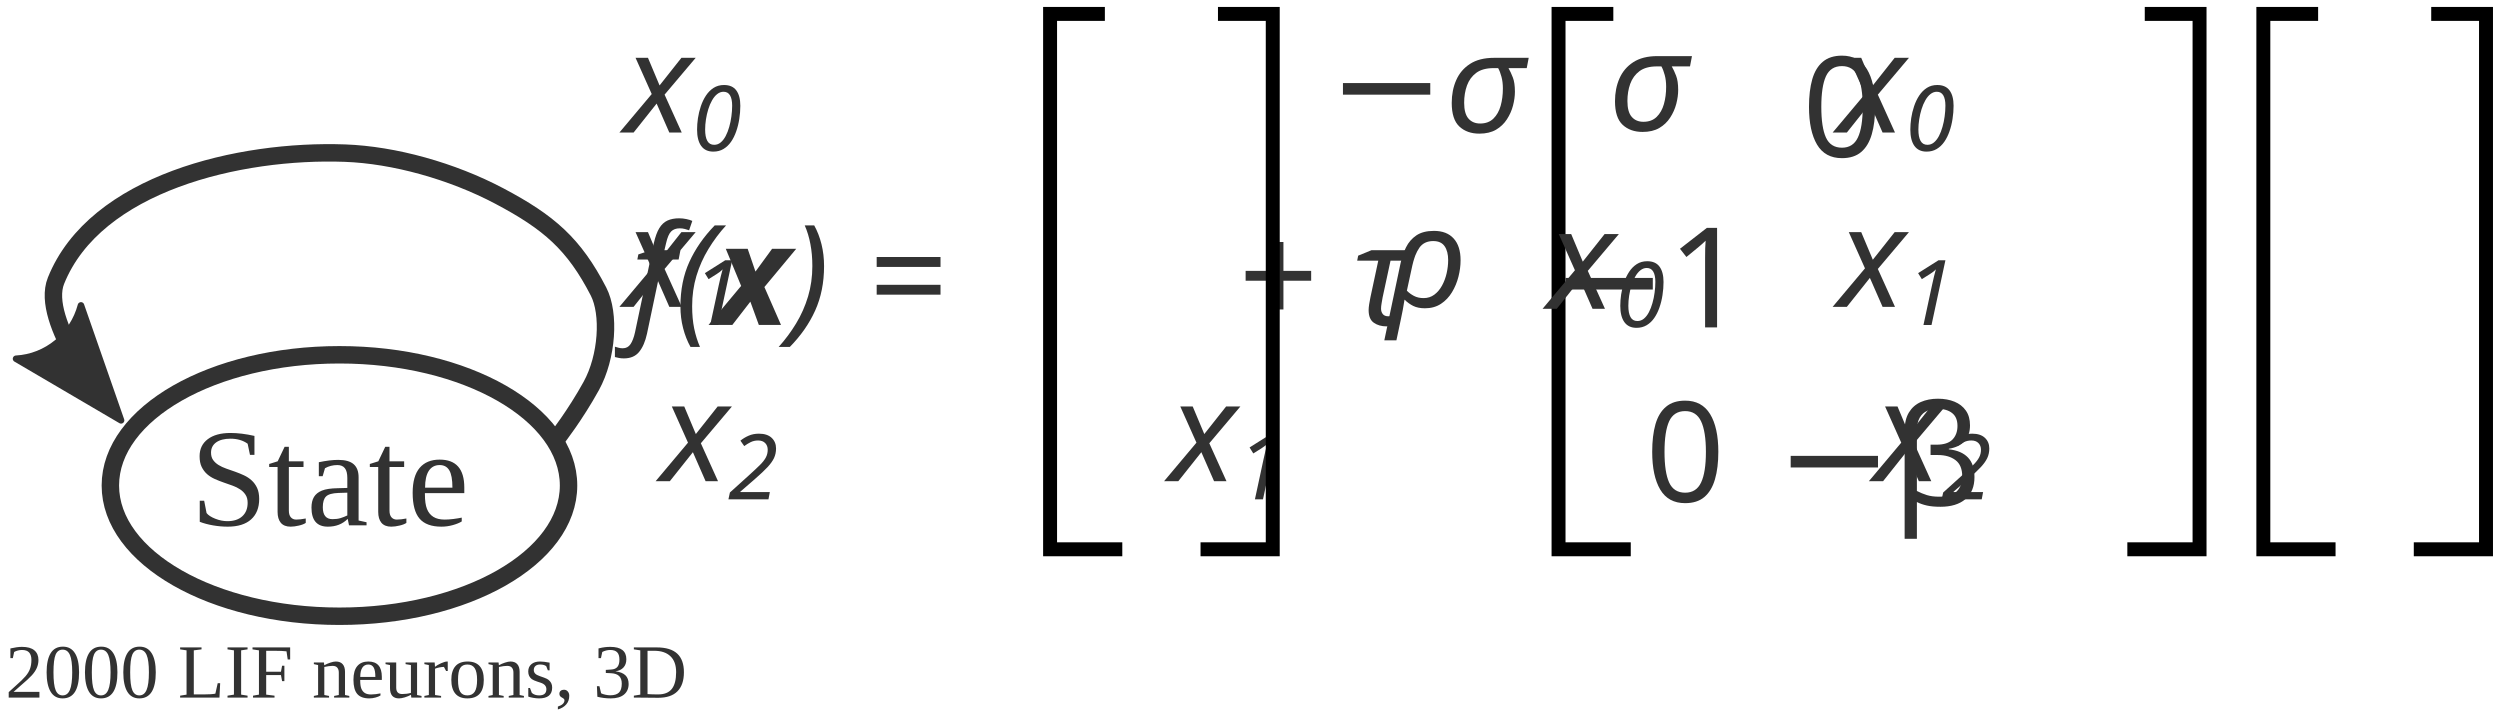
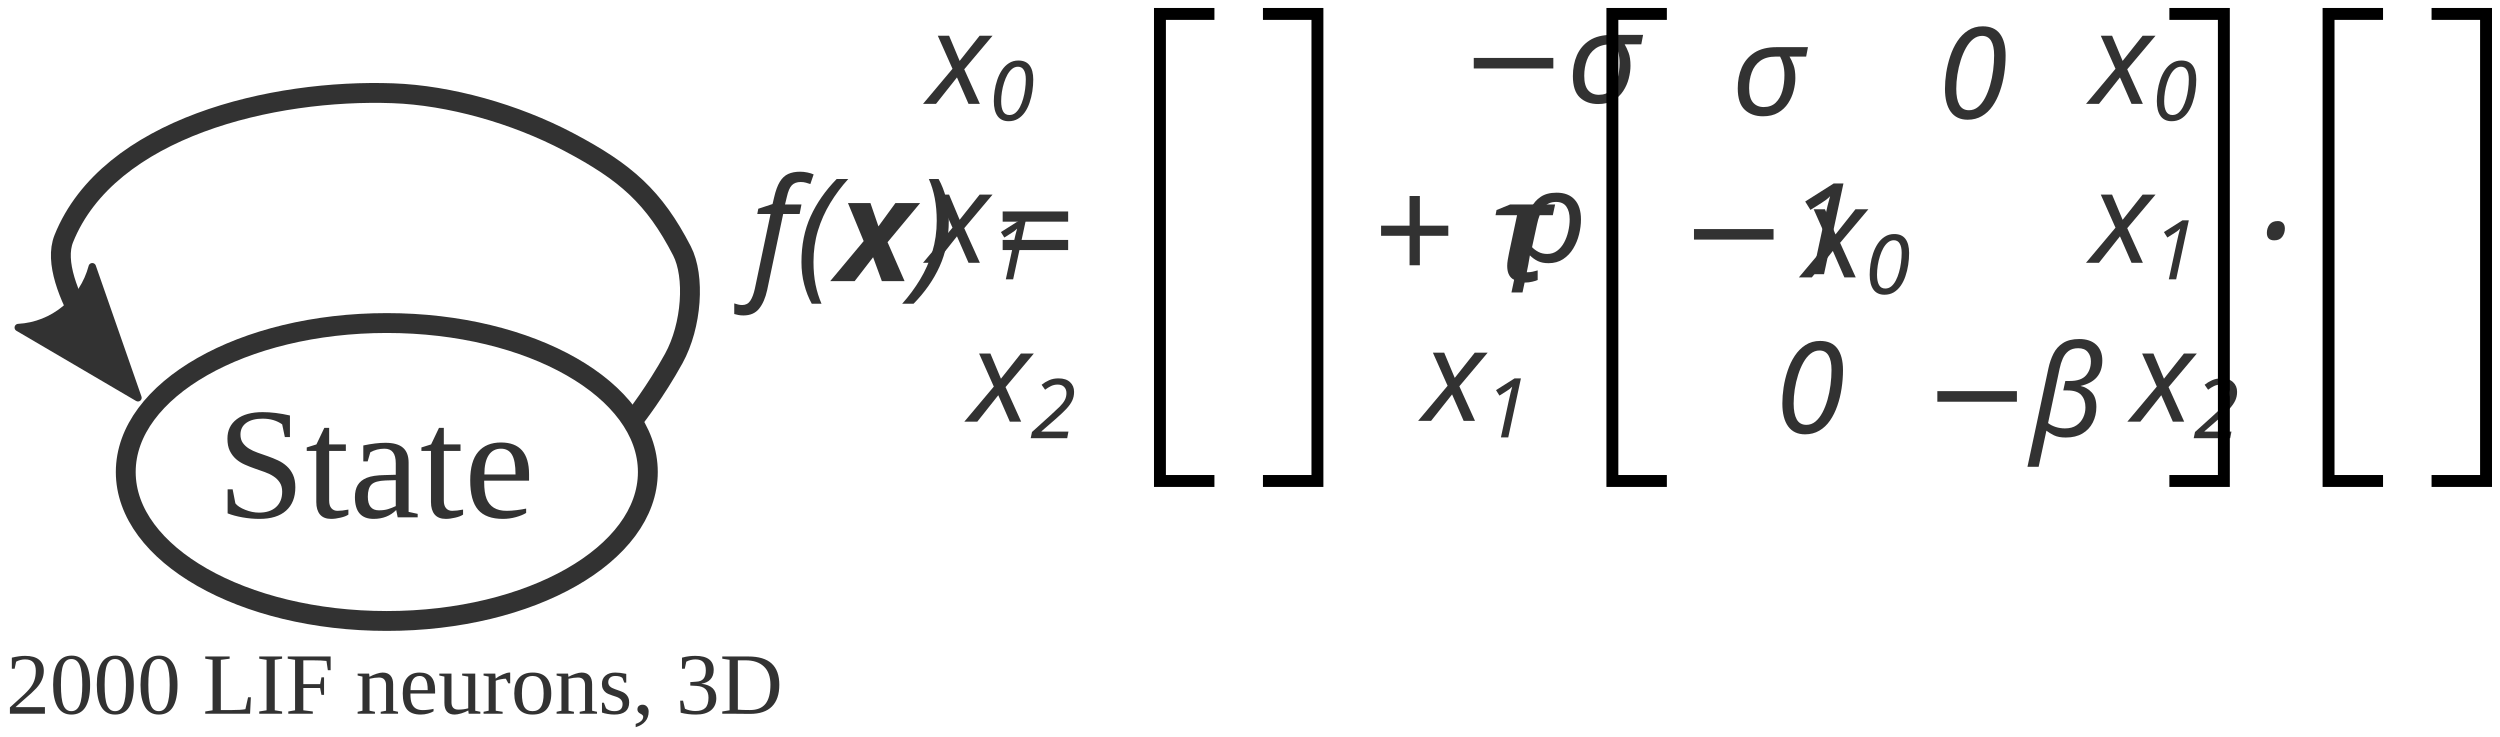
- <svg xmlns="http://www.w3.org/2000/svg" width="717.116" height="205.777" id="svg2" version="1.1">
+ <svg xmlns="http://www.w3.org/2000/svg" width="629.336" height="185.328" id="svg2" version="1.1">
  <defs id="defs4">
    <marker style="overflow:visible" id="Arrow2Mend" refX="0" refY="0" orient="auto">
      <path transform="scale(-0.6,-0.6)" d="M 8.719,4.034 -2.207,0.016 8.719,-4.002 c -1.745,2.372 -1.735,5.617 -6e-7,8.035 z" style="fill-rule:evenodd;stroke-width:0.625;stroke-linejoin:round" id="path3997" />
    </marker>
    <marker style="overflow:visible" id="Arrow2Send" refX="0" refY="0" orient="auto">
      <path transform="matrix(-0.3,0,0,-0.3,0.69,0)" d="M 8.719,4.034 -2.207,0.016 8.719,-4.002 c -1.745,2.372 -1.735,5.617 -6e-7,8.035 z" style="fill-rule:evenodd;stroke-width:0.625;stroke-linejoin:round" id="path4003" />
    </marker>
    <marker style="overflow:visible" id="Arrow1Send" refX="0" refY="0" orient="auto">
      <path transform="matrix(-0.2,0,0,-0.2,-1.2,0)" style="fill-rule:evenodd;stroke:#000000;stroke-width:1pt" d="M 0,0 5,-5 -12.5,0 5,5 0,0 z" id="path3985" />
    </marker>
    <marker style="overflow:visible" id="Arrow1Mend" refX="0" refY="0" orient="auto">
      <path transform="matrix(-0.4,0,0,-0.4,-4,0)" style="fill-rule:evenodd;stroke:#000000;stroke-width:1pt" d="M 0,0 5,-5 -12.5,0 5,5 0,0 z" id="path3979" />
    </marker>
    <marker style="overflow:visible" id="Arrow2Lend" refX="0" refY="0" orient="auto">
      <path transform="matrix(-1.1,0,0,-1.1,-1.1,0)" d="M 8.719,4.034 -2.207,0.016 8.719,-4.002 c -1.745,2.372 -1.735,5.617 -6e-7,8.035 z" style="fill-rule:evenodd;stroke-width:0.625;stroke-linejoin:round" id="path3991" />
    </marker>
    <marker style="overflow:visible" id="Arrow1Lstart" refX="0" refY="0" orient="auto">
      <path transform="matrix(0.8,0,0,0.8,10,0)" style="fill-rule:evenodd;stroke:#000000;stroke-width:1pt" d="M 0,0 5,-5 -12.5,0 5,5 0,0 z" id="path3795" />
    </marker>
    <marker style="overflow:visible" id="Arrow1Lend" refX="0" refY="0" orient="auto">
      <path transform="matrix(-0.8,0,0,-0.8,-10,0)" style="fill-rule:evenodd;stroke:#000000;stroke-width:1pt" d="M 0,0 5,-5 -12.5,0 5,5 0,0 z" id="path3798" />
    </marker>
    <marker style="overflow:visible" id="Arrow2MendP" refX="0" refY="0" orient="auto">
      <path transform="scale(-0.6,-0.6)" d="M 8.719,4.034 -2.207,0.016 8.719,-4.002 c -1.745,2.372 -1.735,5.617 -6e-7,8.035 z" style="fill:#323232;fill-rule:evenodd;stroke:#323232;stroke-width:0.625;stroke-linejoin:round" id="path4305" />
    </marker>
    <marker style="overflow:visible" id="Arrow2MendP-7" refX="0" refY="0" orient="auto">
      <path transform="scale(-0.6,-0.6)" d="M 8.719,4.034 -2.207,0.016 8.719,-4.002 c -1.745,2.372 -1.735,5.617 -6e-7,8.035 z" style="fill:#323232;fill-rule:evenodd;stroke:#323232;stroke-width:0.625;stroke-linejoin:round" id="path4305-8" />
    </marker>
  </defs>
-   <g transform="translate(-109.0703,-9.926308)" id="layer1">
+   <g transform="translate(-109.0703,-30.375)" id="layer1">
    <g transform="translate(-1.305904,41.68967)" id="g3927">
      <path style="fill:none;stroke:#323232;stroke-width:5;stroke-miterlimit:4;stroke-opacity:1;stroke-dasharray:none" id="path3904" d="m 427.857,115.52 c 0,20.711 -29.421,37.5 -65.714,37.5 -36.293,0 -65.714,-16.789 -65.714,-37.5 0,-20.711 29.421,-37.5 65.714,-37.5 36.293,0 65.714,16.789 65.714,37.5 z" transform="translate(-154.3951,-8.015049)" />
      <text xml:space="preserve" style="font-size:40px;font-style:normal;font-weight:normal;line-height:125%;letter-spacing:0px;word-spacing:0px;fill:#323232;fill-opacity:1;stroke:none;font-family:Sans" x="164.956" y="118.918" id="text3900-8">
        <tspan id="tspan3902-5" x="164.956" y="118.918" style="font-size:40px;font-style:normal;font-variant:normal;font-weight:normal;font-stretch:normal;fill:#323232;fill-opacity:1;font-family:Times New Roman;-inkscape-font-specification:Times New Roman">State</tspan>
      </text>
    </g>
    <path id="path3282-3" d="m 268.879,135.615 c 0,0 5.208,-6.648 9.796,-14.982 4.588,-8.334 5.367,-20.711 2.072,-27.094 C 273.73,79.945 266.591,73.706 252.29,66.149 238.693,58.964 222.096,54.359 208,53.85 177.823,52.759 136.383,62.427 125.131,90.45 120.433,102.151 139.557,125.418 139.557,125.418" style="fill:none;stroke:#323232;stroke-width:5;stroke-linecap:butt;stroke-linejoin:miter;stroke-miterlimit:4;stroke-opacity:1;stroke-dasharray:none;marker-end:url(#Arrow2MendP)" />
    <text xml:space="preserve" style="font-size:40px;font-style:normal;font-weight:normal;line-height:125%;letter-spacing:0px;word-spacing:0px;fill:#323232;fill-opacity:1;stroke:none;font-family:Sans" x="110.598" y="210.04" id="text3900-8-9">
      <tspan id="tspan3902-5-7" x="110.598" y="210.04" style="font-size:22px;font-style:normal;font-variant:normal;font-weight:normal;font-stretch:normal;fill:#323232;fill-opacity:1;font-family:Times New Roman;-inkscape-font-specification:Times New Roman">2000 LIF neurons, 3D</tspan>
    </text>
-     <g id="g4378" transform="translate(-55,-48.57143)">
-       <text id="text3900-8-0-1" y="151.71" x="344.938" style="font-size:40px;font-style:normal;font-weight:normal;line-height:125%;letter-spacing:0px;word-spacing:0px;fill:#323232;fill-opacity:1;stroke:none;font-family:Sans" xml:space="preserve">
-         <tspan style="font-size:40px;font-style:italic;font-variant:normal;font-weight:normal;font-stretch:normal;fill:#323232;fill-opacity:1;font-family:MathJax_Math;-inkscape-font-specification:MathJax_Math Bold" y="151.71" x="344.938" id="tspan3902-5-5-3">f(<tspan id="tspan3185" style="font-weight:bold">x</tspan>) =        + <tspan id="tspan3191" style="letter-spacing:5px">τ</tspan>
-         </tspan>
-       </text>
-       <g transform="translate(81.14286,-1.627263)" id="g4118">
-         <path style="fill:none;stroke:#000000;stroke-width:4;stroke-linecap:butt;stroke-linejoin:miter;stroke-miterlimit:4;stroke-opacity:1;stroke-dasharray:none" d="m 545.704,64.116 -15.714,0 0,153.571 20.714,0" id="path3193" />
-         <g id="g4102">
-           <text id="text3900-8-0-1-0" y="98.152" x="559.955" style="font-size:40px;font-style:normal;font-weight:normal;line-height:125%;letter-spacing:0px;word-spacing:0px;fill:#323232;fill-opacity:1;stroke:none;font-family:Sans" xml:space="preserve">
-             <tspan style="font-size:40px;font-style:italic;font-variant:normal;font-weight:normal;font-stretch:normal;text-align:center;text-anchor:middle;fill:#323232;fill-opacity:1;font-family:MathJax_Math;-inkscape-font-specification:MathJax_Math Bold" y="98.152" x="559.955" id="tspan3902-5-5-3-4">−σ</tspan>
-             <tspan id="tspan4050" style="font-size:40px;font-style:italic;font-variant:normal;font-weight:normal;font-stretch:normal;text-align:center;text-anchor:middle;fill:#323232;fill-opacity:1;font-family:MathJax_Math;-inkscape-font-specification:MathJax_Math Bold" y="148.152" x="559.955">ρ</tspan>
-             <tspan id="tspan4060" style="font-size:40px;font-style:italic;font-variant:normal;font-weight:normal;font-stretch:normal;text-align:center;text-anchor:middle;fill:#323232;fill-opacity:1;font-family:MathJax_Math;-inkscape-font-specification:MathJax_Math Bold" y="198.152" x="559.955">x<tspan id="tspan4292" style="font-size:65.001%;baseline-shift:sub">1</tspan>
-             </tspan>
-           </text>
-           <text xml:space="preserve" style="font-size:40px;font-style:normal;font-weight:normal;line-height:125%;letter-spacing:0px;word-spacing:0px;fill:#323232;fill-opacity:1;stroke:none;font-family:Sans" x="623.545" y="97.657" id="text4064">
-             <tspan id="tspan4066" x="623.545" y="97.657" style="font-size:40px;font-style:italic;font-variant:normal;font-weight:normal;font-stretch:normal;text-align:center;text-anchor:middle;fill:#323232;fill-opacity:1;font-family:MathJax_Math;-inkscape-font-specification:MathJax_Math Bold">σ</tspan>
-             <tspan x="623.545" y="154.044" style="font-size:40px;font-style:normal;font-variant:normal;font-weight:normal;font-stretch:normal;text-align:center;text-anchor:middle;fill:#323232;fill-opacity:1;font-family:MathJax_Math;-inkscape-font-specification:MathJax_Math Bold" id="tspan4068">−1</tspan>
-             <tspan x="623.545" y="204.044" style="font-size:40px;font-style:normal;font-variant:normal;font-weight:normal;font-stretch:normal;text-align:center;text-anchor:middle;fill:#323232;fill-opacity:1;font-family:MathJax_Math;-inkscape-font-specification:MathJax_Math Bold" id="tspan4070">0</tspan>
-           </text>
-           <text id="text4074" y="105.085" x="678.922" style="font-size:40px;font-style:normal;font-weight:normal;line-height:125%;letter-spacing:0px;word-spacing:0px;fill:#323232;fill-opacity:1;stroke:none;font-family:Sans" xml:space="preserve">
-             <tspan style="font-size:40px;font-style:normal;font-variant:normal;font-weight:normal;font-stretch:normal;text-align:center;text-anchor:middle;fill:#323232;fill-opacity:1;font-family:MathJax_Math;-inkscape-font-specification:MathJax_Math Bold" y="105.085" x="678.922" id="tspan4076">0</tspan>
-             <tspan id="tspan4078" style="font-size:40px;font-style:italic;font-variant:normal;font-weight:normal;font-stretch:normal;text-align:center;text-anchor:middle;fill:#323232;fill-opacity:1;font-family:MathJax_Math;-inkscape-font-specification:MathJax_Math Bold" y="148.698" x="678.922">x<tspan id="tspan4290" style="font-size:65.001%;baseline-shift:sub">0</tspan>
-             </tspan>
-             <tspan id="tspan4080" style="font-size:40px;font-style:normal;font-variant:normal;font-weight:normal;font-stretch:normal;text-align:center;text-anchor:middle;fill:#323232;fill-opacity:1;font-family:MathJax_Math;-inkscape-font-specification:MathJax_Math Bold" y="205.085" x="678.922">−β</tspan>
-           </text>
-         </g>
-         <path style="fill:none;stroke:#000000;stroke-width:4;stroke-linecap:butt;stroke-linejoin:miter;stroke-miterlimit:4;stroke-opacity:1;stroke-dasharray:none" d="m 698.147,64.116 15.714,0 0,153.571 -20.714,0" id="path3193-1" />
-       </g>
-       <g transform="translate(-327.5638,99.80131)" id="g4118-4">
-         <g transform="translate(262.8571,-101.4286)" id="g4229">
-           <path id="path3193-3" d="m 545.704,64.116 -15.714,0 0,153.571 20.714,0" style="fill:none;stroke:#000000;stroke-width:4;stroke-linecap:butt;stroke-linejoin:miter;stroke-miterlimit:4;stroke-opacity:1;stroke-dasharray:none" />
-           <text id="text3900-8-0-1-0-3" y="98.152" x="559.955" style="font-size:40px;font-style:normal;font-weight:normal;line-height:125%;letter-spacing:0px;word-spacing:0px;fill:#323232;fill-opacity:1;stroke:none;font-family:Sans" xml:space="preserve">
-             <tspan style="font-size:40px;font-style:italic;font-variant:normal;font-weight:normal;font-stretch:normal;text-align:center;text-anchor:middle;fill:#323232;fill-opacity:1;font-family:MathJax_Math;-inkscape-font-specification:MathJax_Math Bold" y="98.152" x="559.955" id="tspan3902-5-5-3-4-4">x<tspan style="font-size:65.001%;baseline-shift:sub" id="tspan4227">0</tspan>
-             </tspan>
-             <tspan style="font-size:40px;font-style:italic;font-variant:normal;font-weight:normal;font-stretch:normal;text-align:center;text-anchor:middle;fill:#323232;fill-opacity:1;font-family:MathJax_Math;-inkscape-font-specification:MathJax_Math Bold" y="148.152" x="559.955" id="tspan4215">x<tspan style="font-size:65.001%;baseline-shift:sub" id="tspan4225">1</tspan>
-             </tspan>
-             <tspan id="tspan4060-0" style="font-size:40px;font-style:italic;font-variant:normal;font-weight:normal;font-stretch:normal;text-align:center;text-anchor:middle;fill:#323232;fill-opacity:1;font-family:MathJax_Math;-inkscape-font-specification:MathJax_Math Bold" y="198.152" x="559.955">x<tspan id="tspan4288" style="font-size:65.001%;baseline-shift:sub">2</tspan>
-             </tspan>
-           </text>
-           <path id="path3193-1-5" d="m 578.147,64.116 15.714,0 0,153.571 -20.714,0" style="fill:none;stroke:#000000;stroke-width:4;stroke-linecap:butt;stroke-linejoin:miter;stroke-miterlimit:4;stroke-opacity:1;stroke-dasharray:none" />
-         </g>
-       </g>
-       <g transform="translate(20.4542,99.80131)" id="g4118-4-6">
-         <g transform="translate(262.8571,-101.4286)" id="g4229-3">
-           <path id="path3193-3-4" d="m 545.704,64.116 -15.714,0 0,153.571 20.714,0" style="fill:none;stroke:#000000;stroke-width:4;stroke-linecap:butt;stroke-linejoin:miter;stroke-miterlimit:4;stroke-opacity:1;stroke-dasharray:none" />
-           <text id="text3900-8-0-1-0-3-9" y="98.152" x="559.955" style="font-size:40px;font-style:normal;font-weight:normal;line-height:125%;letter-spacing:0px;word-spacing:0px;fill:#323232;fill-opacity:1;stroke:none;font-family:Sans" xml:space="preserve">
-             <tspan style="font-size:40px;font-style:italic;font-variant:normal;font-weight:normal;font-stretch:normal;text-align:center;text-anchor:middle;fill:#323232;fill-opacity:1;font-family:MathJax_Math;-inkscape-font-specification:MathJax_Math Bold" y="98.152" x="559.955" id="tspan3902-5-5-3-4-4-9">x<tspan style="font-size:65.001%;baseline-shift:sub" id="tspan4227-0">0</tspan>
-             </tspan>
-             <tspan style="font-size:40px;font-style:italic;font-variant:normal;font-weight:normal;font-stretch:normal;text-align:center;text-anchor:middle;fill:#323232;fill-opacity:1;font-family:MathJax_Math;-inkscape-font-specification:MathJax_Math Bold" y="148.152" x="559.955" id="tspan4215-4">x<tspan style="font-size:65.001%;baseline-shift:sub" id="tspan4225-9">1</tspan>
-             </tspan>
-             <tspan id="tspan4060-0-2" style="font-size:40px;font-style:italic;font-variant:normal;font-weight:normal;font-stretch:normal;text-align:center;text-anchor:middle;fill:#323232;fill-opacity:1;font-family:MathJax_Math;-inkscape-font-specification:MathJax_Math Bold" y="198.152" x="559.955">x<tspan id="tspan4288-2" style="font-size:65.001%;baseline-shift:sub">2</tspan>
-             </tspan>
-           </text>
-           <path id="path3193-1-5-3" d="m 578.147,64.116 15.714,0 0,153.571 -20.714,0" style="fill:none;stroke:#000000;stroke-width:4;stroke-linecap:butt;stroke-linejoin:miter;stroke-miterlimit:4;stroke-opacity:1;stroke-dasharray:none" />
-         </g>
-       </g>
-     </g>
+     <text xml:space="preserve" style="font-size:40px;font-style:normal;font-weight:normal;line-height:125%;letter-spacing:0px;word-spacing:0px;fill:#323232;fill-opacity:1;stroke:none;font-family:Sans" x="297.938" y="101.146" id="text3900-8-0-1">
+       <tspan id="tspan3902-5-5-3" x="297.938" y="101.146" style="font-size:36px;font-style:italic;font-variant:normal;font-weight:normal;font-stretch:normal;fill:#323232;fill-opacity:1;font-family:STIXGeneral;-inkscape-font-specification:STIXGeneral">f(<tspan style="font-size:36px;font-weight:bold;font-family:STIXGeneral;-inkscape-font-specification:STIXGeneral" id="tspan3185">x</tspan>) =        + <tspan style="font-size:36px;letter-spacing:5px;font-family:STIXGeneral;-inkscape-font-specification:STIXGeneral" id="tspan3191">τ            ·</tspan>
+       </tspan>
+     </text>
+     <text xml:space="preserve" style="font-size:40px;font-style:normal;font-weight:normal;line-height:125%;letter-spacing:0px;word-spacing:0px;fill:#323232;fill-opacity:1;stroke:none;font-family:Sans" x="535.829" y="56.316" id="text3900-8-0-1-0">
+       <tspan id="tspan3902-5-5-3-4" x="535.829" y="56.316" style="font-size:32px;font-style:italic;font-variant:normal;font-weight:normal;font-stretch:normal;text-align:center;text-anchor:middle;font-family:STIXGeneral;-inkscape-font-specification:STIXGeneral Italic">−σ</tspan>
+       <tspan x="535.829" y="96.316" style="font-size:32px;font-style:italic;font-variant:normal;font-weight:normal;font-stretch:normal;text-align:center;text-anchor:middle;font-family:STIXGeneral;-inkscape-font-specification:STIXGeneral Italic" id="tspan4050">ρ</tspan>
+       <tspan x="535.829" y="136.316" style="font-size:32px;font-style:italic;font-variant:normal;font-weight:normal;font-stretch:normal;text-align:center;text-anchor:middle;font-family:STIXGeneral;-inkscape-font-specification:STIXGeneral Italic" id="tspan4060">x<tspan style="font-size:65.001%;baseline-shift:sub" id="tspan6777">1</tspan>
+       </tspan>
+     </text>
+     <text id="text4064" y="59.404" x="590.738" style="font-size:40px;font-style:normal;font-weight:normal;line-height:125%;letter-spacing:0px;word-spacing:0px;fill:#323232;fill-opacity:1;stroke:none;font-family:Sans" xml:space="preserve">
+       <tspan style="font-size:32px;font-style:italic;font-variant:normal;font-weight:normal;font-stretch:normal;text-align:center;text-anchor:middle;font-family:STIXGeneral;-inkscape-font-specification:STIXGeneral Italic" y="59.404" x="590.738" id="tspan4066">σ</tspan>
+       <tspan id="tspan4068" style="font-size:32px;font-style:italic;font-variant:normal;font-weight:normal;font-stretch:normal;text-align:center;text-anchor:middle;font-family:STIXGeneral;-inkscape-font-specification:STIXGeneral Italic" y="99.404" x="590.738">−1</tspan>
+       <tspan id="tspan4070" style="font-size:32px;font-style:italic;font-variant:normal;font-weight:normal;font-stretch:normal;text-align:center;text-anchor:middle;font-family:STIXGeneral;-inkscape-font-specification:STIXGeneral Italic" y="139.404" x="590.738">0</tspan>
+     </text>
+     <text xml:space="preserve" style="font-size:40px;font-style:normal;font-weight:normal;line-height:125%;letter-spacing:0px;word-spacing:0px;fill:#323232;fill-opacity:1;stroke:none;font-family:Sans" x="642.077" y="60.204" id="text4074">
+       <tspan id="tspan4076" x="642.077" y="60.204" style="font-size:32px;font-style:italic;font-variant:normal;font-weight:normal;font-stretch:normal;text-align:center;text-anchor:middle;font-family:STIXGeneral;-inkscape-font-specification:STIXGeneral">0</tspan>
+       <tspan x="642.077" y="100.204" style="font-size:32px;font-style:italic;font-variant:normal;font-weight:normal;font-stretch:normal;text-align:center;text-anchor:middle;font-family:STIXGeneral;-inkscape-font-specification:STIXGeneral" id="tspan4078">x<tspan style="font-size:65.001%;baseline-shift:sub" id="tspan6779">0</tspan>
+       </tspan>
+       <tspan x="642.077" y="140.204" style="font-size:32px;font-style:italic;font-variant:normal;font-weight:normal;font-stretch:normal;text-align:center;text-anchor:middle;font-family:STIXGeneral;-inkscape-font-specification:STIXGeneral" id="tspan4080">−β</tspan>
+     </text>
+     <path style="fill:none;stroke:#000000;stroke-width:3;stroke-linecap:butt;stroke-linejoin:miter;stroke-miterlimit:4;stroke-opacity:1;stroke-dasharray:none" d="m 414.782,33.882 -13.714,0 0,117.571 13.714,0" id="path3193-3" />
+     <text xml:space="preserve" style="font-size:40px;font-style:normal;font-weight:normal;line-height:125%;letter-spacing:0px;word-spacing:0px;fill:#323232;fill-opacity:1;stroke:none;font-family:Sans" x="421.593" y="56.524" id="text3900-8-0-1-0-3">
+       <tspan id="tspan3902-5-5-3-4-4" x="421.593" y="56.524" style="font-size:32px;font-style:italic;font-variant:normal;font-weight:normal;font-stretch:normal;text-align:center;text-anchor:middle;font-family:STIXGeneral;-inkscape-font-specification:STIXGeneral">x<tspan style="font-size:65.001%;baseline-shift:sub" id="tspan6752">0</tspan>
+       </tspan>
+       <tspan id="tspan4215" x="421.593" y="96.524" style="font-size:32px;font-style:italic;font-variant:normal;font-weight:normal;font-stretch:normal;text-align:center;text-anchor:middle;font-family:STIXGeneral;-inkscape-font-specification:STIXGeneral">x<tspan style="font-size:65.001%;baseline-shift:sub" id="tspan6754">1</tspan>
+       </tspan>
+       <tspan x="421.593" y="136.524" style="font-size:32px;font-style:italic;font-variant:normal;font-weight:normal;font-stretch:normal;text-align:center;text-anchor:middle;font-family:STIXGeneral;-inkscape-font-specification:STIXGeneral" id="tspan4060-0">x<tspan style="font-size:65.001%;baseline-shift:sub" id="tspan6756">2</tspan>
+       </tspan>
+     </text>
+     <text xml:space="preserve" style="font-size:40px;font-style:normal;font-weight:normal;line-height:125%;letter-spacing:0px;word-spacing:0px;fill:#323232;fill-opacity:1;stroke:none;font-family:Sans" x="714.361" y="56.524" id="text3900-8-0-1-0-3-9">
+       <tspan id="tspan3902-5-5-3-4-4-9" x="714.361" y="56.524" style="font-size:32px;font-style:italic;font-variant:normal;font-weight:normal;font-stretch:normal;text-align:center;text-anchor:middle;font-family:STIXGeneral;-inkscape-font-specification:STIXGeneral Italic">x<tspan style="font-size:65.001%;baseline-shift:sub" id="tspan6785">0</tspan>
+       </tspan>
+       <tspan id="tspan4215-4" x="714.361" y="96.524" style="font-size:32px;font-style:italic;font-variant:normal;font-weight:normal;font-stretch:normal;text-align:center;text-anchor:middle;font-family:STIXGeneral;-inkscape-font-specification:STIXGeneral Italic">x<tspan style="font-size:65.001%;baseline-shift:sub" id="tspan6783">1</tspan>
+       </tspan>
+       <tspan x="714.361" y="136.524" id="tspan4060-0-2" style="font-size:32px;font-style:italic;font-variant:normal;font-weight:normal;font-stretch:normal;text-align:center;text-anchor:middle;font-family:STIXGeneral;-inkscape-font-specification:STIXGeneral Italic">x<tspan style="font-size:65.001%;baseline-shift:sub" id="tspan6781">2</tspan>
+       </tspan>
+     </text>
+     <path style="fill:none;stroke:#000000;stroke-width:3;stroke-linecap:butt;stroke-linejoin:miter;stroke-miterlimit:4;stroke-opacity:1;stroke-dasharray:none" d="m 426.999,33.882 13.714,0 0,117.571 -13.714,0" id="path3193-3-7" />
+     <path style="fill:none;stroke:#000000;stroke-width:3;stroke-linecap:butt;stroke-linejoin:miter;stroke-miterlimit:4;stroke-opacity:1;stroke-dasharray:none" d="m 528.676,33.882 -13.714,0 0,117.571 13.714,0" id="path3193-3-9" />
+     <path style="fill:none;stroke:#000000;stroke-width:3;stroke-linecap:butt;stroke-linejoin:miter;stroke-miterlimit:4;stroke-opacity:1;stroke-dasharray:none" d="m 655.179,33.882 13.714,0 0,117.571 -13.714,0" id="path3193-3-7-3" />
+     <path style="fill:none;stroke:#000000;stroke-width:3;stroke-linecap:butt;stroke-linejoin:miter;stroke-miterlimit:4;stroke-opacity:1;stroke-dasharray:none" d="m 708.962,33.882 -13.714,0 0,117.571 13.714,0" id="path3193-3-0" />
+     <path style="fill:none;stroke:#000000;stroke-width:3;stroke-linecap:butt;stroke-linejoin:miter;stroke-miterlimit:4;stroke-opacity:1;stroke-dasharray:none" d="m 721.179,33.882 13.714,0 0,117.571 -13.714,0" id="path3193-3-7-2" />
  </g>
</svg>
